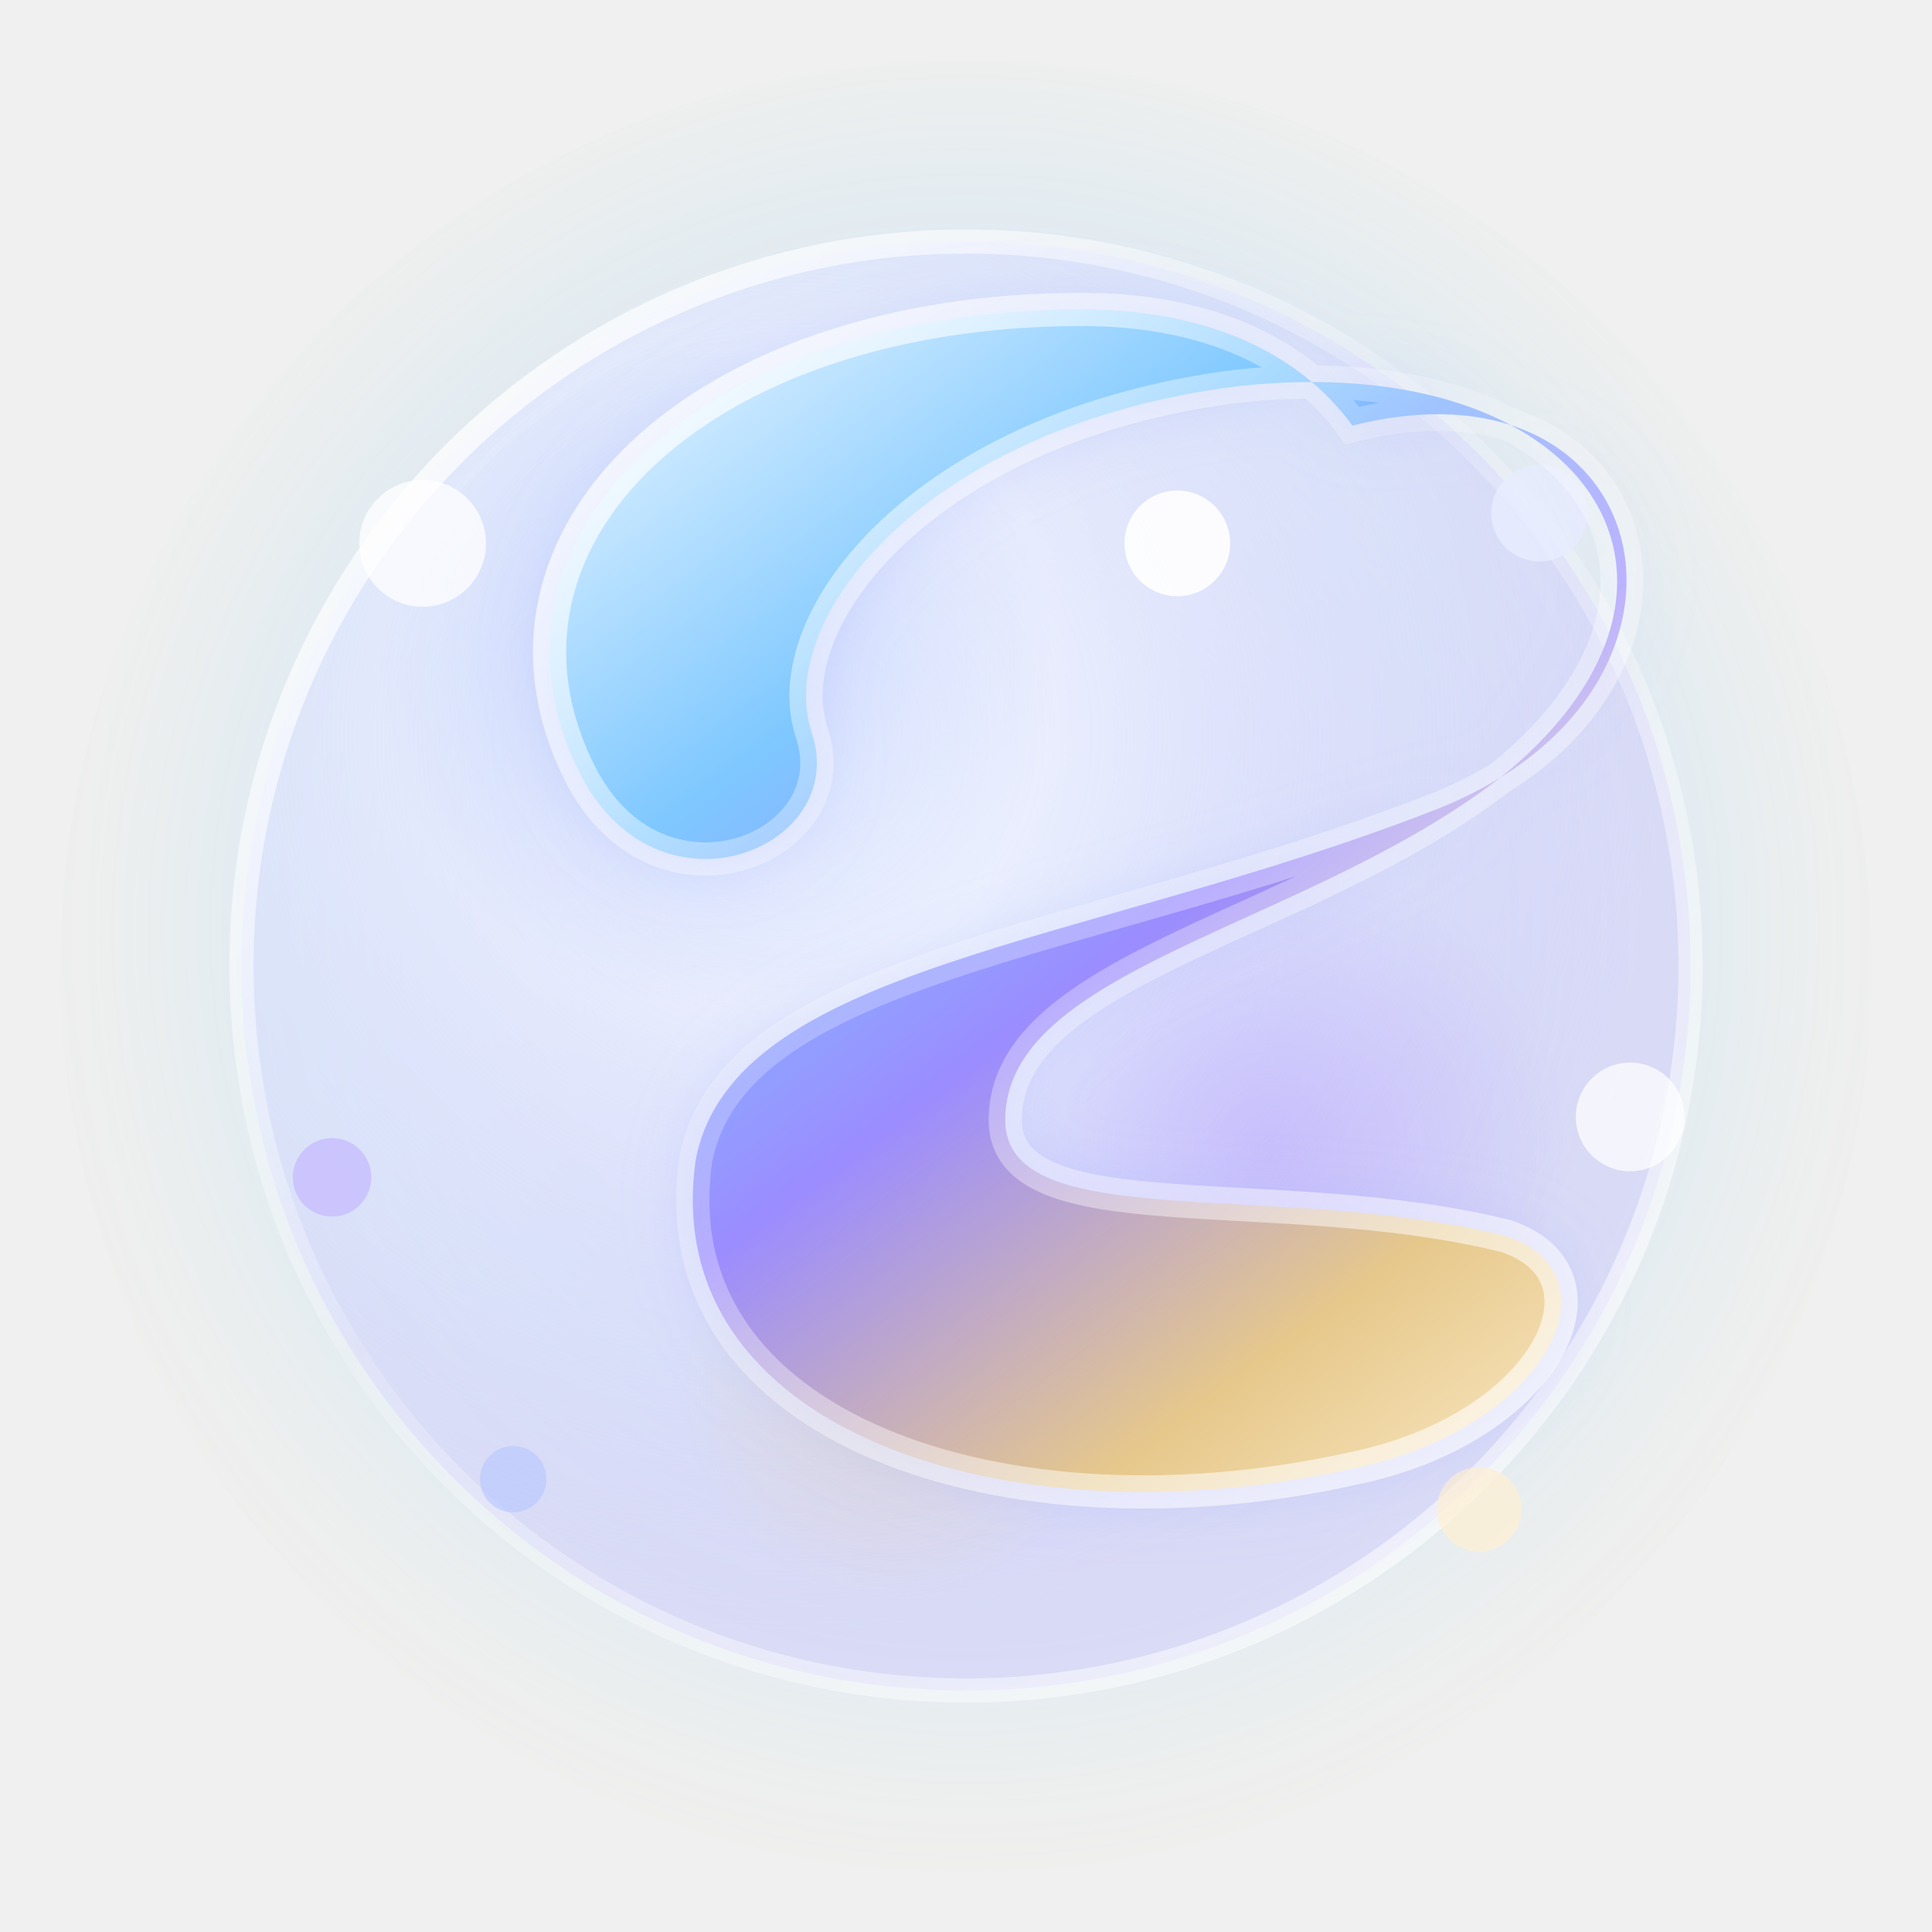
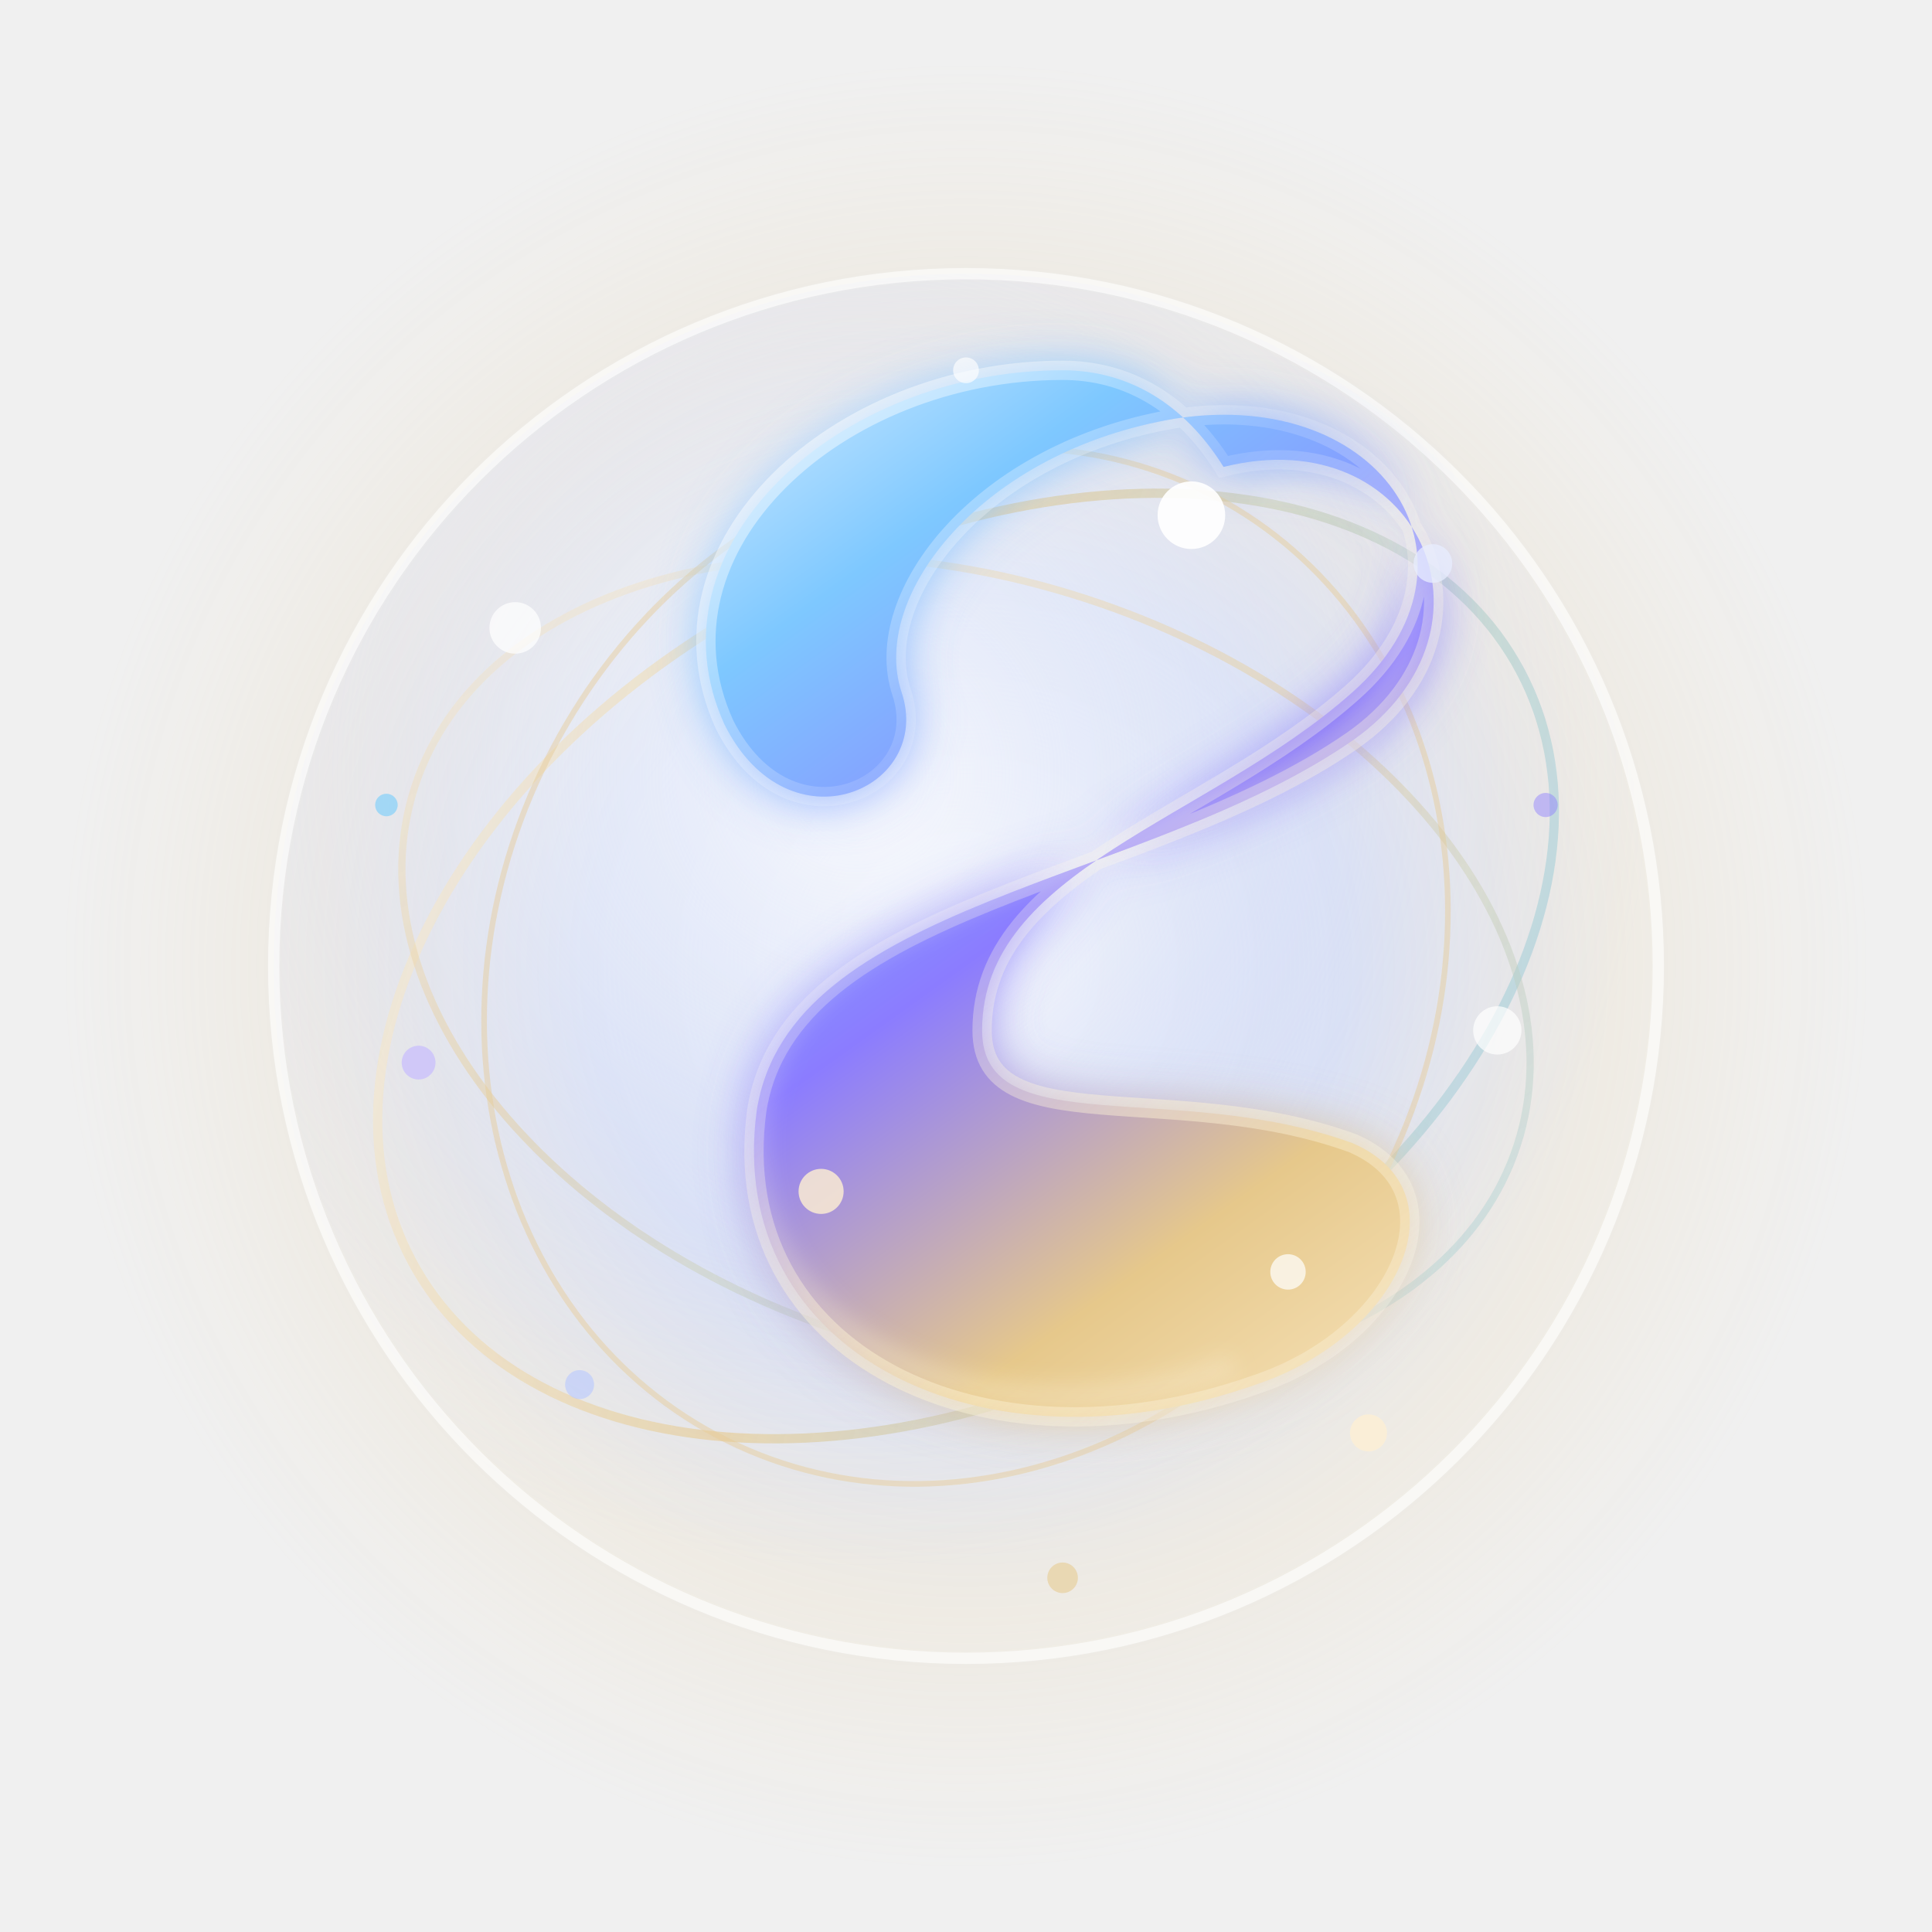
- <svg xmlns="http://www.w3.org/2000/svg" viewBox="0 0 128 128" fill="none" role="img" aria-label="SYLORA">
+ <svg xmlns="http://www.w3.org/2000/svg" viewBox="0 0 240 240" fill="none" role="img" aria-label="SYLORA Liquid S">
  <defs>
-     <radialGradient id="orbAura" cx="50%" cy="48%" r="55%">
-       <stop offset="0%" stop-color="#B8C8FF" stop-opacity="0.45" />
-       <stop offset="40%" stop-color="#8B7CFF" stop-opacity="0.18" />
-       <stop offset="75%" stop-color="#5EC8FF" stop-opacity="0.08" />
+     <radialGradient id="orbFill" cx="42%" cy="36%" r="58%">
+       <stop offset="0%" stop-color="#FFFFFF" stop-opacity="0.72" />
+       <stop offset="38%" stop-color="#E8EEFF" stop-opacity="0.38" />
+       <stop offset="68%" stop-color="#C8D4FF" stop-opacity="0.16" />
+       <stop offset="100%" stop-color="#B8C8FF" stop-opacity="0" />
+     </radialGradient>
+     <radialGradient id="orbAura" cx="50%" cy="50%" r="50%">
+       <stop offset="0%" stop-color="#FFFFFF" stop-opacity="0.55" />
+       <stop offset="42%" stop-color="#9BB6FF" stop-opacity="0.22" />
+       <stop offset="72%" stop-color="#E6C88B" stop-opacity="0.12" />
      <stop offset="100%" stop-color="#E6C88B" stop-opacity="0" />
    </radialGradient>
-     <radialGradient id="orbGlass" cx="38%" cy="34%" r="62%">
-       <stop offset="0%" stop-color="#FFFFFF" stop-opacity="0.95" />
-       <stop offset="35%" stop-color="#E8EEFF" stop-opacity="0.82" />
-       <stop offset="70%" stop-color="#D4DCFF" stop-opacity="0.55" />
-       <stop offset="100%" stop-color="#C5B8FF" stop-opacity="0.32" />
-     </radialGradient>
-     <radialGradient id="nebulaA" cx="42%" cy="40%" r="40%">
-       <stop offset="0%" stop-color="#9BB6FF" stop-opacity="0.55" />
-       <stop offset="100%" stop-color="#9BB6FF" stop-opacity="0" />
-     </radialGradient>
-     <radialGradient id="nebulaB" cx="62%" cy="58%" r="38%">
-       <stop offset="0%" stop-color="#B39CFF" stop-opacity="0.45" />
-       <stop offset="100%" stop-color="#B39CFF" stop-opacity="0" />
-     </radialGradient>
-     <radialGradient id="nebulaC" cx="48%" cy="68%" r="32%">
-       <stop offset="0%" stop-color="#E6C88B" stop-opacity="0.28" />
-       <stop offset="100%" stop-color="#E6C88B" stop-opacity="0" />
-     </radialGradient>
-     <linearGradient id="sigilPearl" x1="36" y1="24" x2="98" y2="108" gradientUnits="userSpaceOnUse">
+     <linearGradient id="sBody" x1="70" y1="48" x2="176" y2="196" gradientUnits="userSpaceOnUse">
      <stop offset="0%" stop-color="#EAF6FF" />
-       <stop offset="28%" stop-color="#7EC8FF" />
-       <stop offset="52%" stop-color="#9B8CFF" />
-       <stop offset="78%" stop-color="#E6C88B" />
+       <stop offset="22%" stop-color="#7EC8FF" />
+       <stop offset="48%" stop-color="#8B7CFF" />
+       <stop offset="72%" stop-color="#E6C88B" />
      <stop offset="100%" stop-color="#FFF0D2" />
    </linearGradient>
-     <linearGradient id="sigilEdge" x1="30" y1="20" x2="100" y2="100" gradientUnits="userSpaceOnUse">
+     <linearGradient id="sHighlight" x1="60" y1="40" x2="180" y2="180" gradientUnits="userSpaceOnUse">
      <stop offset="0%" stop-color="#FFFFFF" stop-opacity="0.95" />
-       <stop offset="45%" stop-color="#FFFFFF" stop-opacity="0.2" />
-       <stop offset="100%" stop-color="#FFFFFF" stop-opacity="0.65" />
+       <stop offset="40%" stop-color="#FFFFFF" stop-opacity="0.15" />
+       <stop offset="70%" stop-color="#FFF4D2" stop-opacity="0.55" />
+       <stop offset="100%" stop-color="#FFFFFF" stop-opacity="0.2" />
    </linearGradient>
-     <filter id="softGlow" x="-40%" y="-40%" width="180%" height="180%">
-       <feGaussianBlur stdDeviation="2.2" />
+     <linearGradient id="orbitStroke" x1="40" y1="40" x2="200" y2="200" gradientUnits="userSpaceOnUse">
+       <stop offset="0%" stop-color="#FFFFFF" stop-opacity="0.95" />
+       <stop offset="45%" stop-color="#E6C88B" stop-opacity="0.85" />
+       <stop offset="100%" stop-color="#5EC8FF" stop-opacity="0.55" />
+     </linearGradient>
+     <filter id="sGlow" x="-40%" y="-40%" width="180%" height="180%">
+       <feGaussianBlur stdDeviation="3.2" result="b" />
+       <feMerge>
+         <feMergeNode in="b" />
+         <feMergeNode in="SourceGraphic" />
+       </feMerge>
    </filter>
-     <clipPath id="orbClip">
-       <circle cx="64" cy="64" r="46" />
-     </clipPath>
+     <filter id="softBlur" x="-20%" y="-20%" width="140%" height="140%">
+       <feGaussianBlur stdDeviation="1.2" />
+     </filter>
  </defs>
-   <circle cx="64" cy="64" r="60" fill="url(#orbAura)" />
-   <circle cx="64" cy="64" r="48" fill="url(#orbGlass)" />
-   <g clip-path="url(#orbClip)">
-     <circle cx="52" cy="50" r="28" fill="url(#nebulaA)" />
-     <circle cx="78" cy="72" r="26" fill="url(#nebulaB)" />
-     <circle cx="60" cy="84" r="22" fill="url(#nebulaC)" />
+   <circle cx="120" cy="120" r="112" fill="url(#orbAura)" />
+   <circle cx="120" cy="120" r="86" fill="url(#orbFill)" />
+   <circle cx="120" cy="120" r="86" stroke="rgba(255,255,255,0.72)" stroke-width="1.4" opacity="0.85" />
+   <g class="sylora-orbits" opacity="0.9">
+     <ellipse cx="120" cy="120" rx="78" ry="52" stroke="url(#orbitStroke)" stroke-width="1.15" transform="rotate(-28 120 120)" opacity="0.75" />
+     <ellipse cx="120" cy="120" rx="72" ry="48" stroke="url(#orbitStroke)" stroke-width="0.9" transform="rotate(18 120 120)" opacity="0.55" />
+     <ellipse cx="120" cy="120" rx="66" ry="58" stroke="#E6C88B" stroke-width="0.7" transform="rotate(-62 120 120)" opacity="0.45" />
  </g>
-   <circle cx="64" cy="64" r="48" stroke="url(#sigilEdge)" stroke-width="1.6" fill="none" opacity="0.85" />
-   <circle cx="28" cy="36" r="4.2" fill="#FFFFFF" opacity="0.75" />
-   <circle cx="102" cy="34" r="3.2" fill="#E8EEFF" opacity="0.8" />
-   <circle cx="22" cy="78" r="2.6" fill="#C5B8FF" opacity="0.7" />
-   <circle cx="108" cy="74" r="3.6" fill="#FFFFFF" opacity="0.72" />
-   <circle cx="34" cy="98" r="2.2" fill="#B8C8FF" opacity="0.65" />
-   <circle cx="98" cy="100" r="2.8" fill="#FFF0D2" opacity="0.7" />
-   <path d="M89.6 28.2        C110.1 23.0 115.2 46.1 94.7 53.8        C71.7 62.7 48.6 64.0 46.1 76.8        C43.5 94.7 66.6 102.4 89.6 97.3        C102.4 94.7 107.5 84.5 99.8 81.9        C84.5 78.1 66.6 81.9 66.6 74.2        C66.6 64.0 87.0 61.4 99.8 51.2        C115.2 38.4 105.0 23.0 81.9 25.6        C61.4 28.2 51.2 41.0 53.8 48.6        C56.3 56.3 43.5 61.4 38.4 51.2        C30.7 35.8 46.1 20.5 71.7 20.5        C79.4 20.5 85.8 23.0 89.6 28.2 Z" fill="#8B9CFF" opacity="0.28" filter="url(#softGlow)" />
-   <path d="M89.6 28.2        C110.1 23.0 115.2 46.1 94.7 53.8        C71.7 62.7 48.6 64.0 46.1 76.8        C43.5 94.7 66.6 102.4 89.6 97.3        C102.4 94.7 107.5 84.5 99.8 81.9        C84.5 78.1 66.6 81.9 66.6 74.2        C66.6 64.0 87.0 61.4 99.8 51.2        C115.2 38.4 105.0 23.0 81.9 25.6        C61.4 28.2 51.2 41.0 53.8 48.6        C56.3 56.3 43.5 61.4 38.4 51.2        C30.7 35.8 46.1 20.5 71.7 20.5        C79.4 20.5 85.8 23.0 89.6 28.2 Z" fill="url(#sigilPearl)" />
-   <path d="M89.6 28.2        C110.1 23.0 115.2 46.1 94.7 53.8        C71.7 62.7 48.6 64.0 46.1 76.8        C43.5 94.7 66.6 102.4 89.6 97.3        C102.4 94.7 107.5 84.5 99.8 81.9        C84.5 78.1 66.6 81.9 66.6 74.2        C66.6 64.0 87.0 61.4 99.8 51.2        C115.2 38.4 105.0 23.0 81.9 25.6        C61.4 28.2 51.2 41.0 53.8 48.6        C56.3 56.3 43.5 61.4 38.4 51.2        C30.7 35.8 46.1 20.5 71.7 20.5        C79.4 20.5 85.8 23.0 89.6 28.2 Z" fill="none" stroke="url(#sigilEdge)" stroke-width="2.2" />
-   <circle cx="78" cy="36" r="3.5" fill="#FFFFFF" opacity="0.9" />
+   <path d="M152 58        C176 52 188 78 168 92        C142 110 98 112 94 138        C90 168 122 184 156 172        C174 166 182 148 168 142        C146 134 122 142 122 128        C122 108 150 102 168 86        C186 70 172 48 146 52        C122 56 108 74 112 86        C116 98 98 106 90 90        C80 68 104 46 132 46        C140 46 147 50 152 58 Z" fill="#8B9CFF" opacity="0.22" filter="url(#sGlow)" />
+   <path class="sylora-s-body" d="M152 58        C176 52 188 78 168 92        C142 110 98 112 94 138        C90 168 122 184 156 172        C174 166 182 148 168 142        C146 134 122 142 122 128        C122 108 150 102 168 86        C186 70 172 48 146 52        C122 56 108 74 112 86        C116 98 98 106 90 90        C80 68 104 46 132 46        C140 46 147 50 152 58 Z" fill="url(#sBody)" filter="url(#sGlow)" />
+   <path d="M152 58        C176 52 188 78 168 92        C142 110 98 112 94 138        C90 168 122 184 156 172        C174 166 182 148 168 142        C146 134 122 142 122 128        C122 108 150 102 168 86        C186 70 172 48 146 52        C122 56 108 74 112 86        C116 98 98 106 90 90        C80 68 104 46 132 46        C140 46 147 50 152 58 Z" fill="none" stroke="url(#sHighlight)" stroke-width="2.4" opacity="0.85" />
+   <path class="sylora-s-ribbon" d="M158 62 C178 58 184 84 160 96 C128 112 96 114 94 140 C92 168 124 180 152 170" stroke="url(#sHighlight)" stroke-width="3.2" stroke-linecap="round" opacity="0.55" filter="url(#softBlur)" />
+   <circle cx="148" cy="64" r="4.2" fill="#FFFFFF" opacity="0.92" />
+   <circle cx="102" cy="148" r="2.8" fill="#FFF0D2" opacity="0.8" />
+   <circle cx="160" cy="158" r="2.2" fill="#FFFFFF" opacity="0.7" />
+   <g class="sylora-particles">
+     <circle cx="64" cy="78" r="3.2" fill="#FFFFFF" opacity="0.72" />
+     <circle cx="178" cy="70" r="2.4" fill="#E8EEFF" opacity="0.75" />
+     <circle cx="52" cy="132" r="2.1" fill="#C5B8FF" opacity="0.65" />
+     <circle cx="186" cy="128" r="3" fill="#FFFFFF" opacity="0.7" />
+     <circle cx="72" cy="172" r="1.8" fill="#B8C8FF" opacity="0.6" />
+     <circle cx="170" cy="178" r="2.3" fill="#FFF0D2" opacity="0.7" />
+     <circle cx="120" cy="46" r="1.6" fill="#FFFFFF" opacity="0.65" />
+     <circle cx="132" cy="196" r="1.9" fill="#E6C88B" opacity="0.55" />
+     <circle cx="48" cy="100" r="1.4" fill="#5EC8FF" opacity="0.5" />
+     <circle cx="192" cy="100" r="1.5" fill="#8B7CFF" opacity="0.45" />
+   </g>
</svg>
